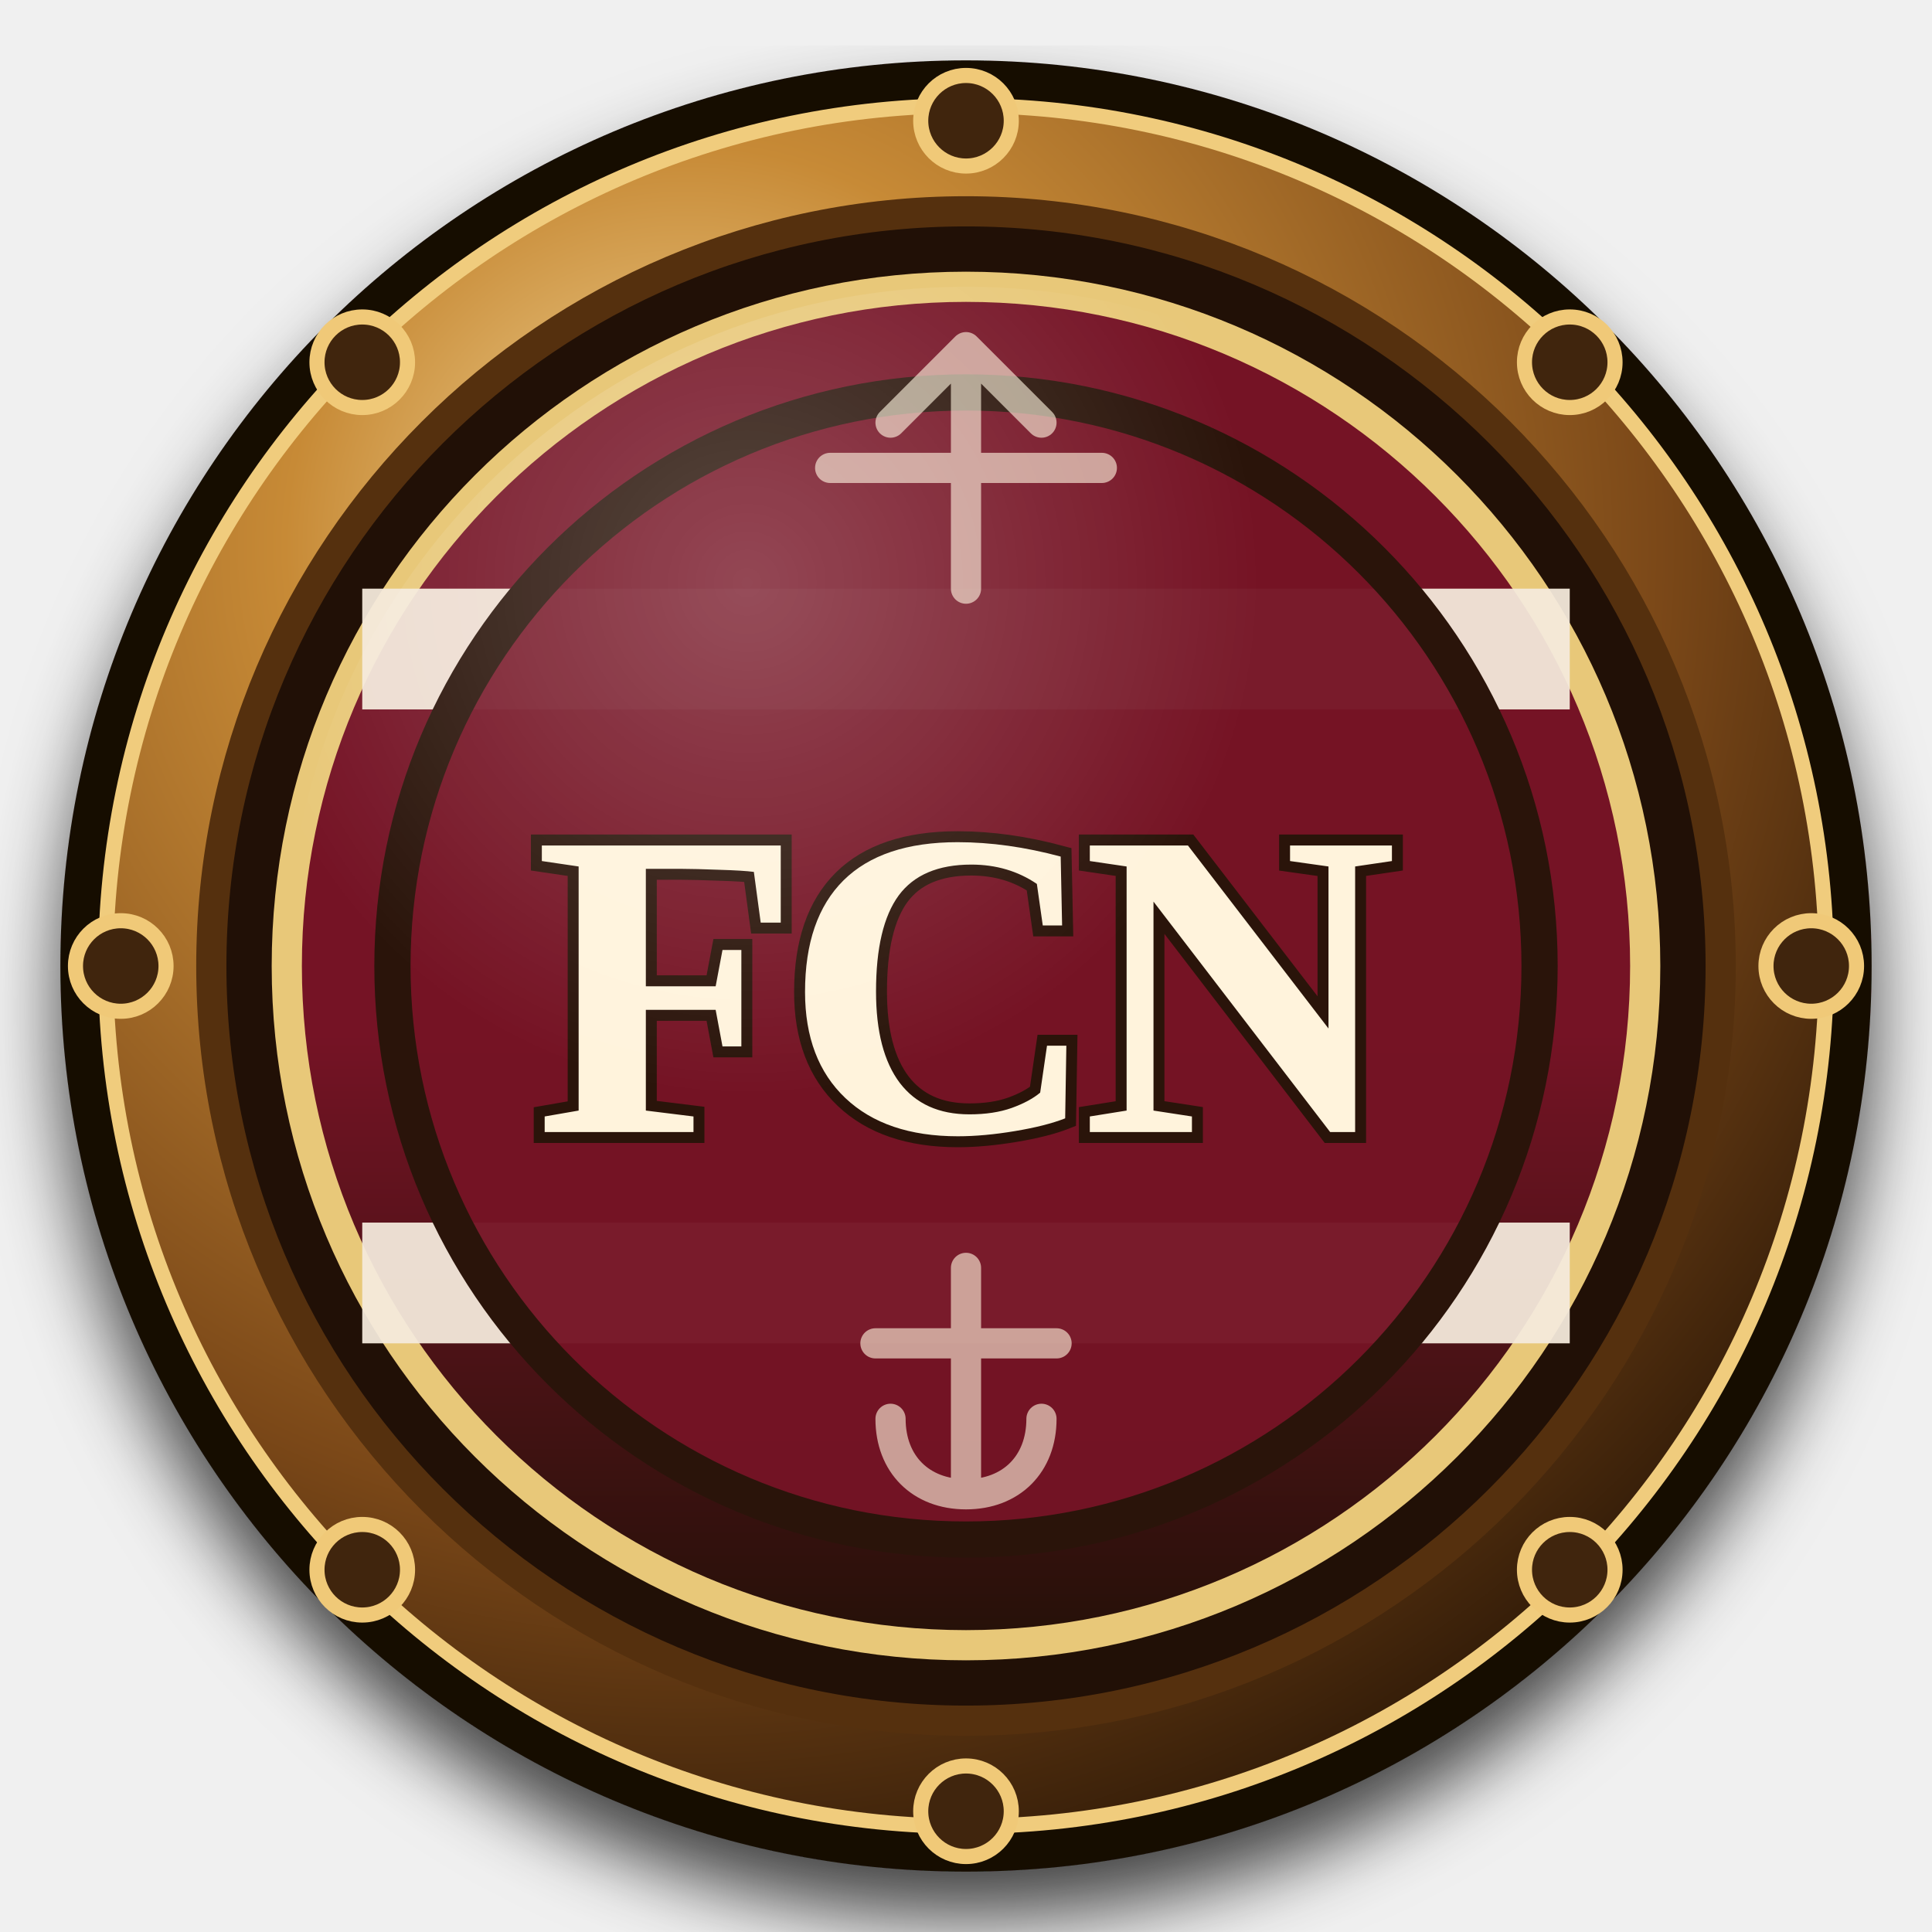
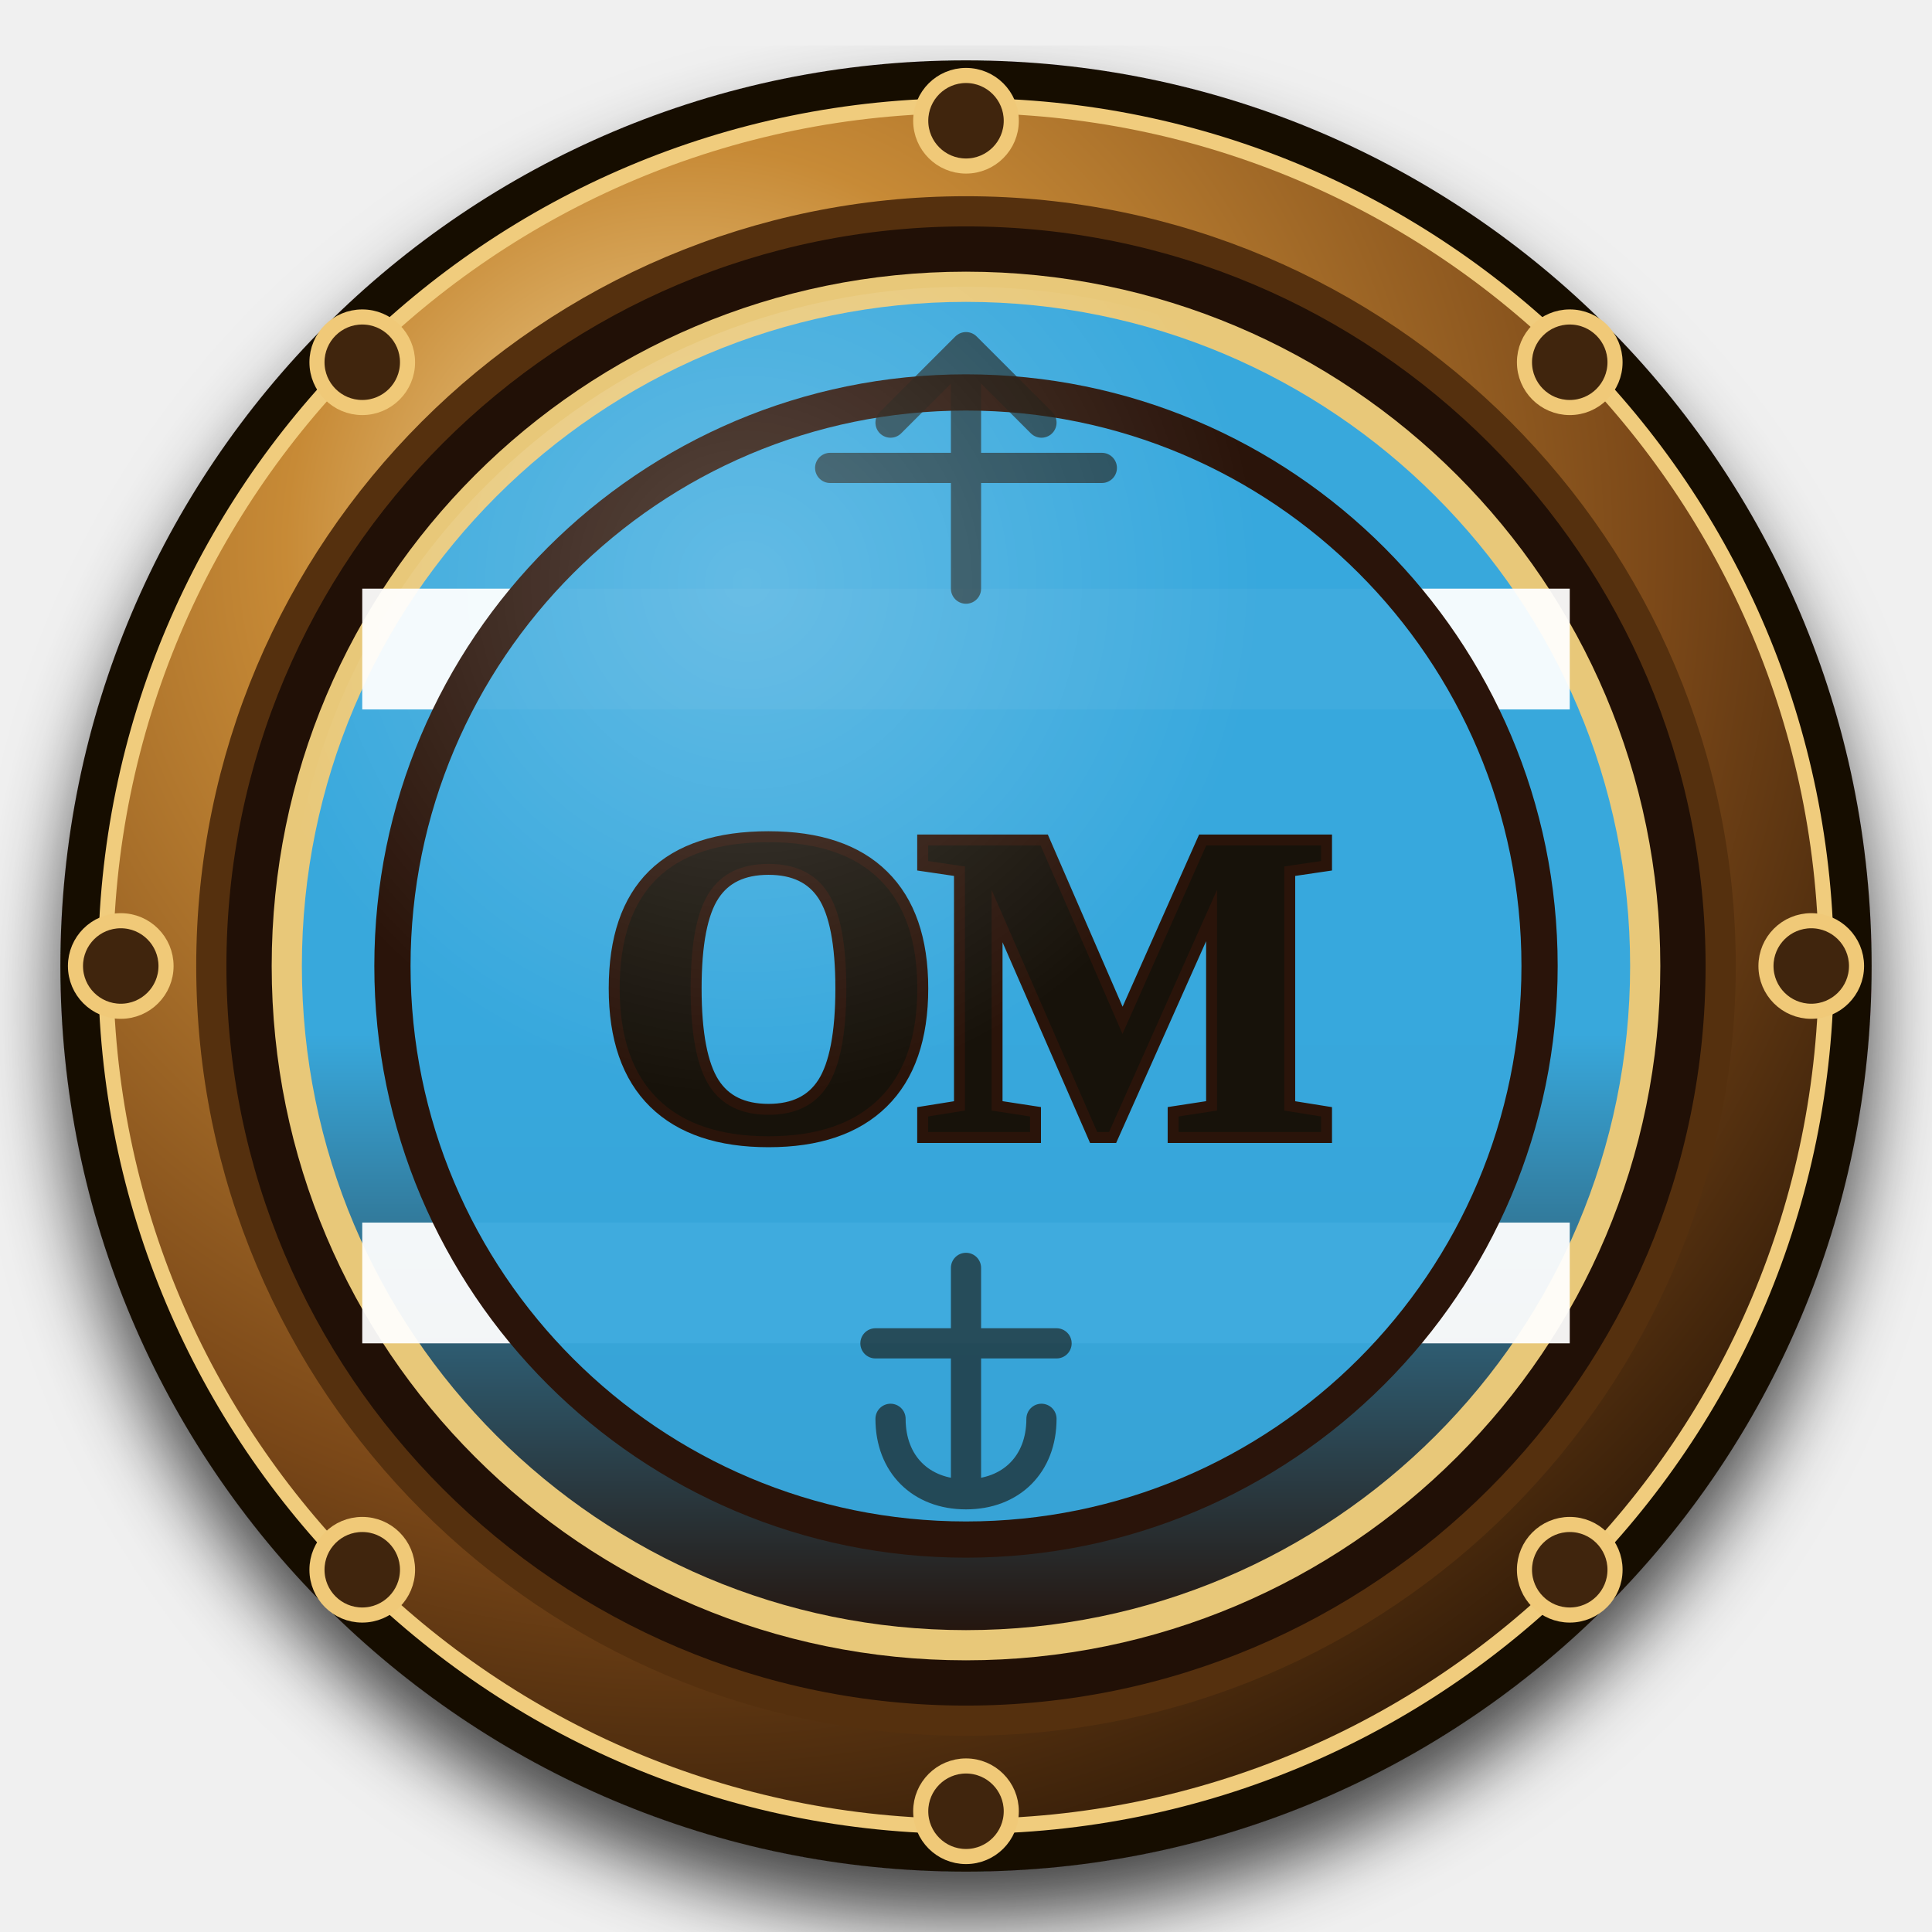
<svg xmlns="http://www.w3.org/2000/svg" viewBox="0 0 128 128" role="img" aria-labelledby="title desc">
  <defs>
    <radialGradient id="metal" cx="34%" cy="26%" r="82%">
      <stop offset="0" stop-color="#f7dda0" />
      <stop offset=".28" stop-color="#c78a36" />
      <stop offset=".68" stop-color="#7b4818" />
      <stop offset="1" stop-color="#291606" />
    </radialGradient>
    <linearGradient id="enamel" x1="0" y1="0" x2="0" y2="1">
-       <stop stop-color="#751325" />
-       <stop offset=".55" stop-color="#751325" />
+       <stop stop-color="#38a8dc" />
+       <stop offset=".55" stop-color="#38a8dc" />
      <stop offset="1" stop-color="#241108" />
    </linearGradient>
    <radialGradient id="shine" cx="34%" cy="22%" r="75%">
      <stop offset="0" stop-color="#ffffff" stop-opacity=".22" />
      <stop offset=".5" stop-color="#ffffff" stop-opacity="0" />
    </radialGradient>
    <filter id="shadow">
      <feDropShadow dx="0" dy="3" stdDeviation="2.5" flood-opacity=".72" />
    </filter>
  </defs>
  <circle cx="64" cy="64" r="60" fill="#160b06" filter="url(#shadow)" />
  <circle cx="64" cy="64" r="57" fill="url(#metal)" stroke="#f0cc7d" stroke-width="1" />
  <circle cx="64" cy="64" r="50" fill="#211006" stroke="#55300e" stroke-width="2" />
  <circle cx="64" cy="64" r="45" fill="url(#enamel)" stroke="#e8c879" stroke-width="2" />
-   <path d="M24 43h80M24 85h80" stroke="#f4eadc" stroke-width="8" opacity=".94" />
-   <circle cx="64" cy="64" r="38" fill="#751325" fill-opacity=".96" stroke="#2a140a" stroke-width="2.4" />
-   <path d="M55 31h18M64 23v16M59 28l5-5 5 5" fill="none" stroke="#fff3dc" stroke-width="2" stroke-linecap="round" stroke-linejoin="round" opacity=".62" />
-   <text x="64" y="75" text-anchor="middle" fill="#fff3dc" stroke="#2a140a" stroke-width="1.45" paint-order="stroke" font-family="Georgia, 'Times New Roman', serif" font-size="29" font-weight="700" letter-spacing="-1.2">FCN</text>
-   <path d="M59 94c0 3 2 5 5 5s5-2 5-5M64 84v15M58 89h12" fill="none" stroke="#fff3dc" stroke-width="2" stroke-linecap="round" opacity=".62" />
+   <path d="M24 43h80M24 85h80" stroke="#ffffff" stroke-width="8" opacity=".94" />
+   <circle cx="64" cy="64" r="38" fill="#38a8dc" fill-opacity=".96" stroke="#2a140a" stroke-width="2.4" />
+   <path d="M55 31h18M64 23v16M59 28l5-5 5 5" fill="none" stroke="#17120a" stroke-width="2" stroke-linecap="round" stroke-linejoin="round" opacity=".62" />
+   <text x="64" y="75" text-anchor="middle" fill="#17120a" stroke="#2a140a" stroke-width="1.45" paint-order="stroke" font-family="Georgia, 'Times New Roman', serif" font-size="29" font-weight="700" letter-spacing="-1.2">OM</text>
+   <path d="M59 94c0 3 2 5 5 5s5-2 5-5M64 84v15M58 89h12" fill="none" stroke="#17120a" stroke-width="2" stroke-linecap="round" opacity=".62" />
  <circle cx="64" cy="64" r="45" fill="url(#shine)" />
  <g fill="#40250d" stroke="#f0c978" stroke-width="1">
    <circle cx="64" cy="8" r="3" />
    <circle cx="104" cy="24" r="3" />
    <circle cx="120" cy="64" r="3" />
    <circle cx="104" cy="104" r="3" />
    <circle cx="64" cy="120" r="3" />
    <circle cx="24" cy="104" r="3" />
    <circle cx="8" cy="64" r="3" />
    <circle cx="24" cy="24" r="3" />
  </g>
</svg>
